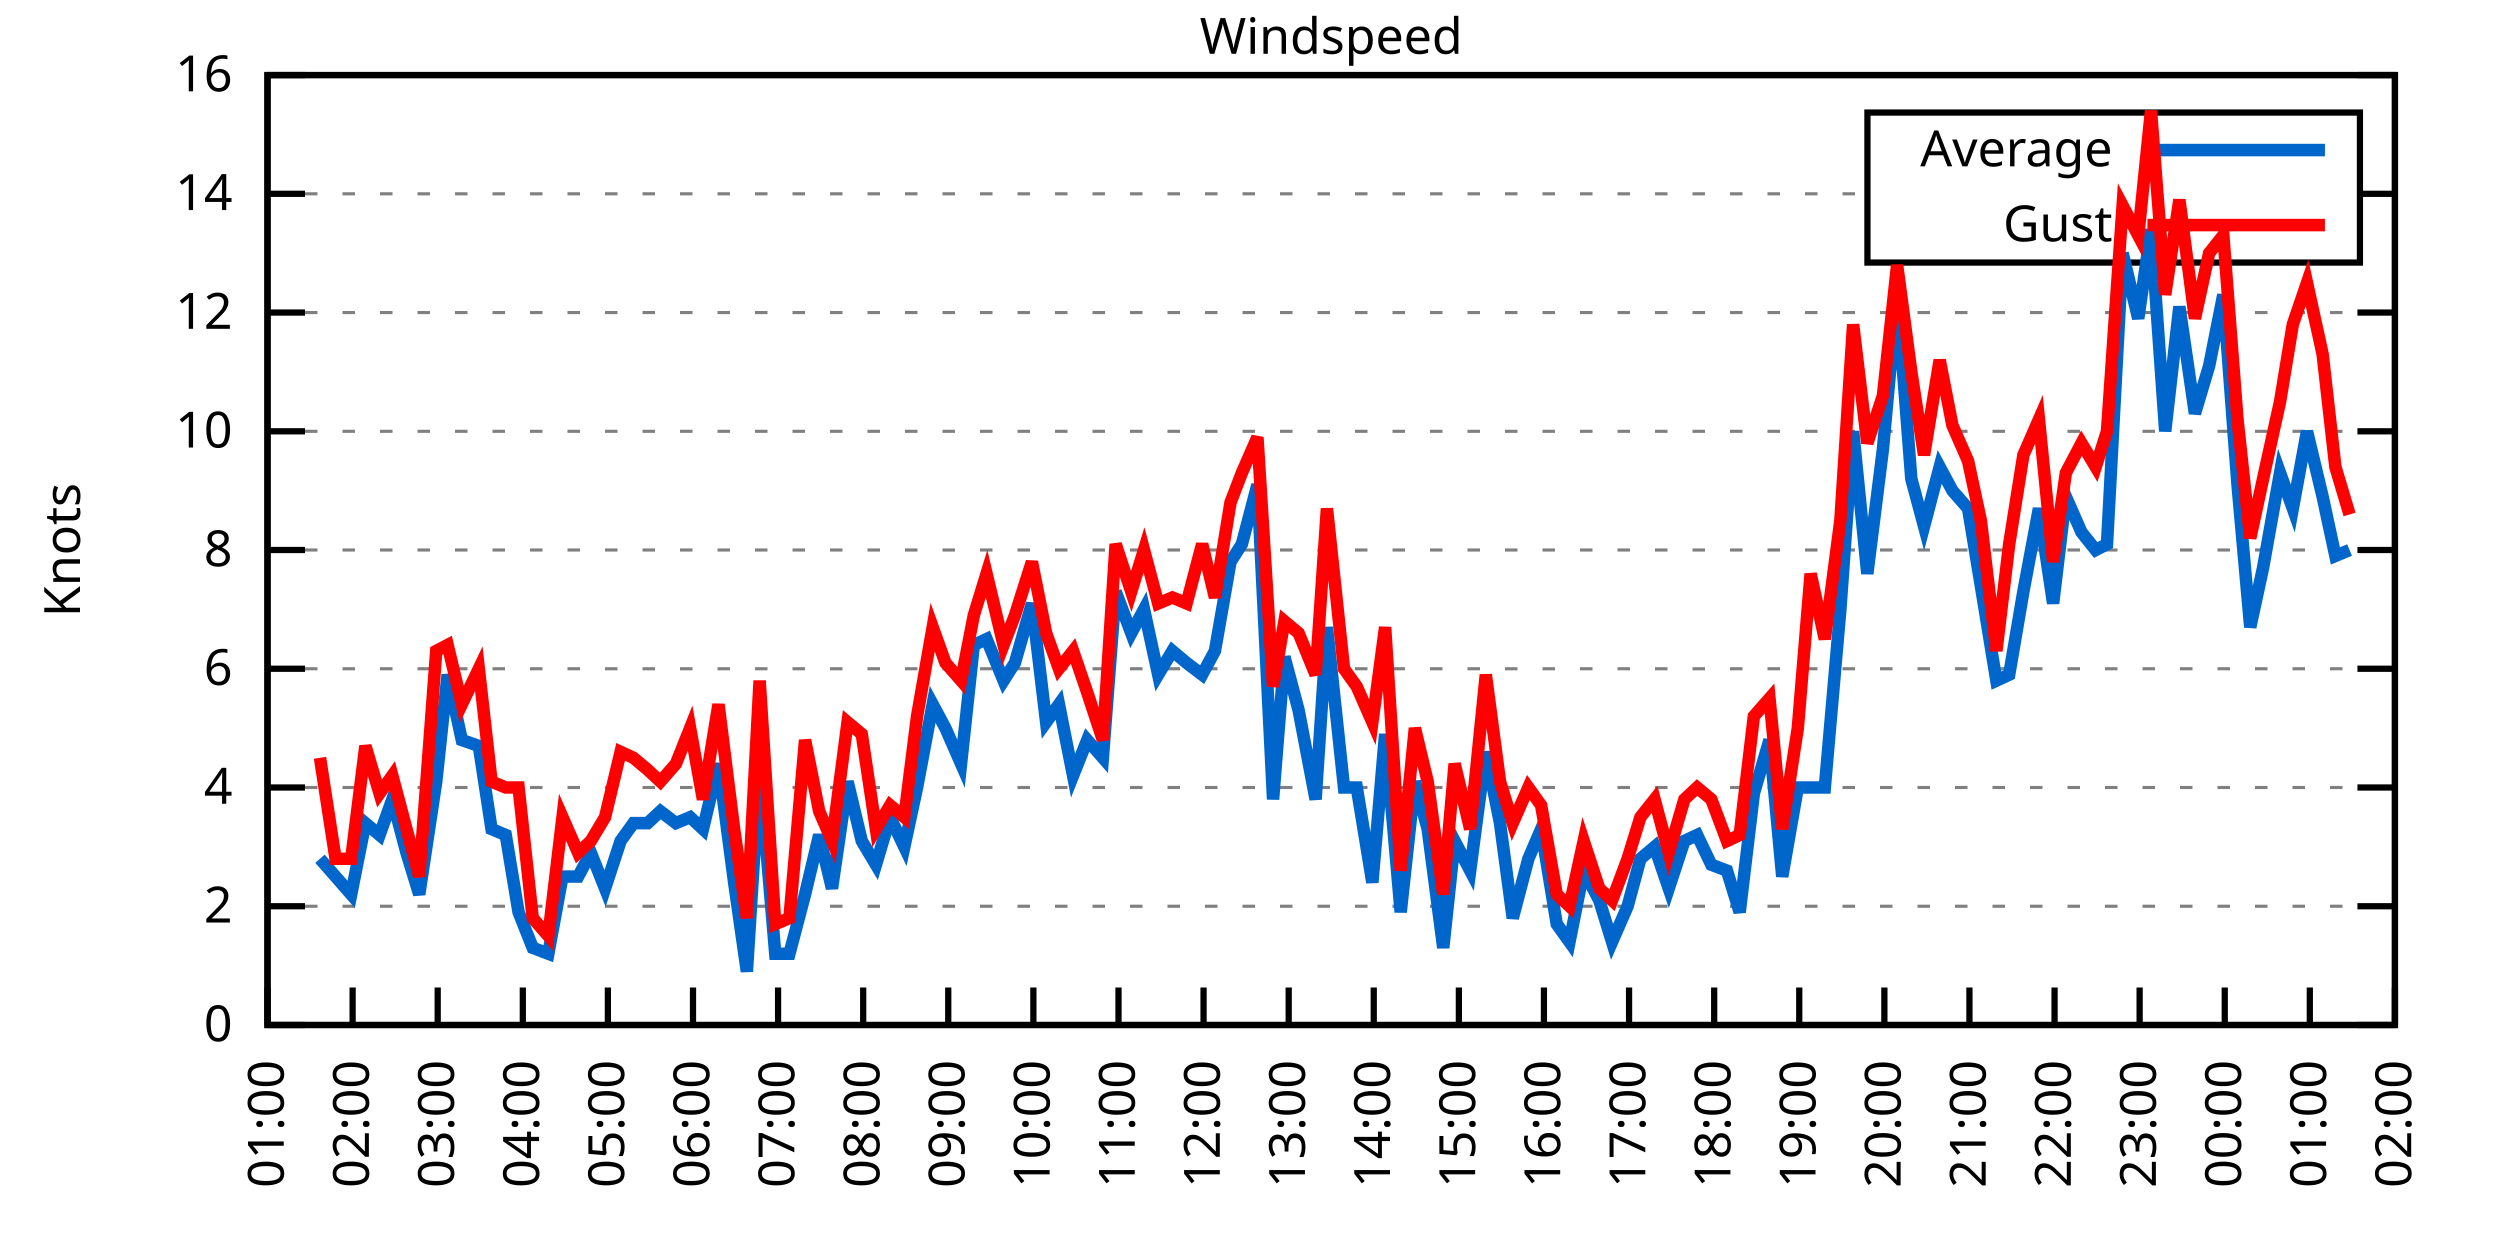
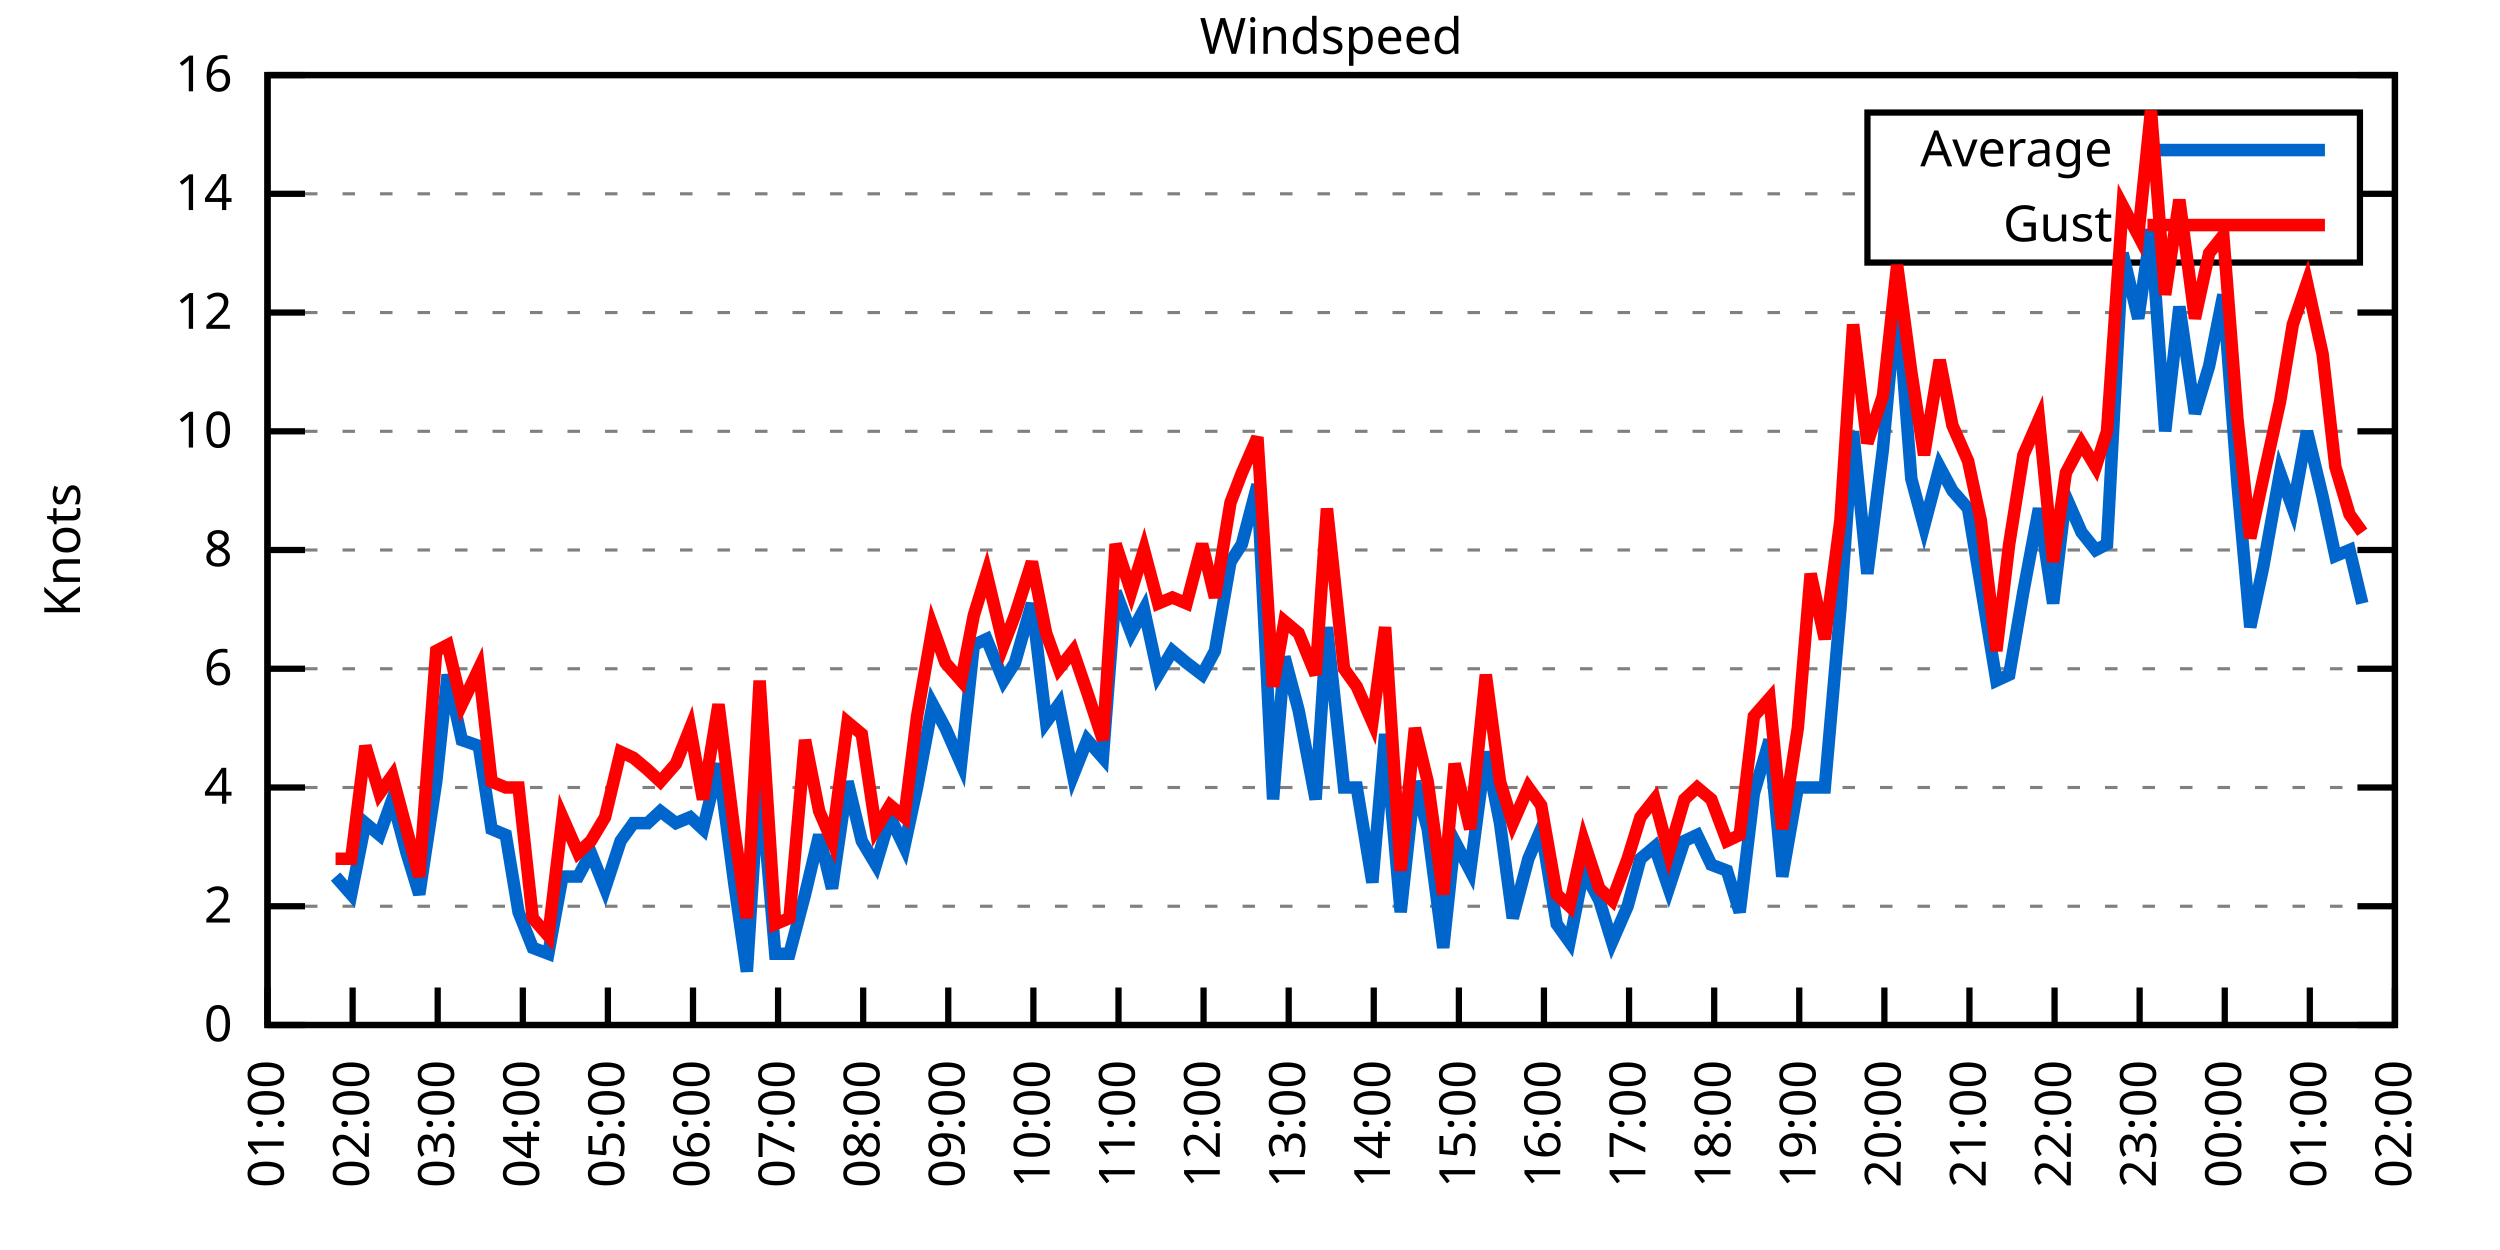
<svg xmlns="http://www.w3.org/2000/svg" xmlns:xlink="http://www.w3.org/1999/xlink" width="400" height="200" viewBox="0 0 400 200">
  <g id="gnuplot_canvas">
    <rect x="0" y="0" width="400" height="200" fill="none" />
    <defs>
      <circle id="gpDot" r="0.5" stroke-width="0.5" stroke="currentColor" />
      <path id="gpPt0" stroke-width="0.333" stroke="currentColor" d="M-1,0 h2 M0,-1 v2" />
      <path id="gpPt1" stroke-width="0.333" stroke="currentColor" d="M-1,-1 L1,1 M1,-1 L-1,1" />
      <path id="gpPt2" stroke-width="0.333" stroke="currentColor" d="M-1,0 L1,0 M0,-1 L0,1 M-1,-1 L1,1 M-1,1 L1,-1" />
      <rect id="gpPt3" stroke-width="0.333" stroke="currentColor" x="-1" y="-1" width="2" height="2" />
      <rect id="gpPt4" stroke-width="0.333" stroke="currentColor" fill="currentColor" x="-1" y="-1" width="2" height="2" />
      <circle id="gpPt5" stroke-width="0.333" stroke="currentColor" cx="0" cy="0" r="1" />
      <use xlink:href="#gpPt5" id="gpPt6" fill="currentColor" stroke="none" />
      <path id="gpPt7" stroke-width="0.333" stroke="currentColor" d="M0,-1.33 L-1.33,0.67 L1.33,0.67 z" />
      <use xlink:href="#gpPt7" id="gpPt8" fill="currentColor" stroke="none" />
      <use xlink:href="#gpPt7" id="gpPt9" stroke="currentColor" transform="rotate(180)" />
      <use xlink:href="#gpPt9" id="gpPt10" fill="currentColor" stroke="none" />
      <use xlink:href="#gpPt3" id="gpPt11" stroke="currentColor" transform="rotate(45)" />
      <use xlink:href="#gpPt11" id="gpPt12" fill="currentColor" stroke="none" />
      <path id="gpPt13" stroke-width="0.333" stroke="currentColor" d="M0,1.330 L1.265,0.411 L0.782,-1.067 L-0.782,-1.076 L-1.265,0.411 z" />
      <use xlink:href="#gpPt13" id="gpPt14" fill="currentColor" stroke="none" />
      <filter id="textbox" filterUnits="objectBoundingBox" x="0" y="0" height="1" width="1">
        <feFlood flood-color="white" flood-opacity="1" result="bgnd" />
        <feComposite in="SourceGraphic" in2="bgnd" operator="atop" />
      </filter>
      <filter id="greybox" filterUnits="objectBoundingBox" x="0" y="0" height="1" width="1">
        <feFlood flood-color="lightgrey" flood-opacity="1" result="grey" />
        <feComposite in="SourceGraphic" in2="grey" operator="atop" />
      </filter>
    </defs>
    <g fill="none" color="white" stroke="currentColor" stroke-width="1.00" stroke-linecap="butt" stroke-linejoin="miter">
</g>
    <g fill="none" color="black" stroke="currentColor" stroke-width="1.00" stroke-linecap="butt" stroke-linejoin="miter">
      <g stroke="none" shape-rendering="crispEdges">
        <polygon fill="rgb(255, 255, 255)" points="42.80,164.00 383.18,164.00 383.18,12.02 42.80,12.02 " />
      </g>
    </g>
    <g fill="none" color="black" stroke="currentColor" stroke-width="1.00" stroke-linecap="butt" stroke-linejoin="miter">
</g>
    <g fill="none" color="black" stroke="black" stroke-width="0.50" stroke-linecap="butt" stroke-linejoin="miter">
</g>
    <g fill="none" color="gray" stroke="currentColor" stroke-width="0.50" stroke-linecap="butt" stroke-linejoin="miter">
      <path stroke="gray" stroke-dasharray="2,4" class="gridline" d="M42.80,164.00 L383.19,164.00  " />
    </g>
    <g fill="none" color="gray" stroke="gray" stroke-width="1.00" stroke-linecap="butt" stroke-linejoin="miter">
</g>
    <g fill="none" color="black" stroke="currentColor" stroke-width="1.00" stroke-linecap="butt" stroke-linejoin="miter">
      <path stroke="black" d="M42.80,164.00 L48.80,164.00 M383.19,164.00 L377.19,164.00  " />
      <g transform="translate(37.20,166.60)" stroke="none" fill="black" font-family="Sans" font-size="8.00" text-anchor="end">
        <text>
          <tspan font-family="Sans"> 0</tspan>
        </text>
      </g>
    </g>
    <g fill="none" color="black" stroke="currentColor" stroke-width="1.00" stroke-linecap="butt" stroke-linejoin="miter">
</g>
    <g fill="none" color="black" stroke="black" stroke-width="0.50" stroke-linecap="butt" stroke-linejoin="miter">
</g>
    <g fill="none" color="gray" stroke="currentColor" stroke-width="0.50" stroke-linecap="butt" stroke-linejoin="miter">
      <path stroke="gray" stroke-dasharray="2,4" class="gridline" d="M42.80,145.00 L383.19,145.00  " />
    </g>
    <g fill="none" color="gray" stroke="gray" stroke-width="1.00" stroke-linecap="butt" stroke-linejoin="miter">
</g>
    <g fill="none" color="black" stroke="currentColor" stroke-width="1.00" stroke-linecap="butt" stroke-linejoin="miter">
      <path stroke="black" d="M42.80,145.00 L48.80,145.00 M383.19,145.00 L377.19,145.00  " />
      <g transform="translate(37.20,147.60)" stroke="none" fill="black" font-family="Sans" font-size="8.00" text-anchor="end">
        <text>
          <tspan font-family="Sans"> 2</tspan>
        </text>
      </g>
    </g>
    <g fill="none" color="black" stroke="currentColor" stroke-width="1.00" stroke-linecap="butt" stroke-linejoin="miter">
</g>
    <g fill="none" color="black" stroke="black" stroke-width="0.50" stroke-linecap="butt" stroke-linejoin="miter">
</g>
    <g fill="none" color="gray" stroke="currentColor" stroke-width="0.50" stroke-linecap="butt" stroke-linejoin="miter">
      <path stroke="gray" stroke-dasharray="2,4" class="gridline" d="M42.80,126.00 L383.19,126.00  " />
    </g>
    <g fill="none" color="gray" stroke="gray" stroke-width="1.00" stroke-linecap="butt" stroke-linejoin="miter">
</g>
    <g fill="none" color="black" stroke="currentColor" stroke-width="1.00" stroke-linecap="butt" stroke-linejoin="miter">
      <path stroke="black" d="M42.80,126.00 L48.80,126.00 M383.19,126.00 L377.19,126.00  " />
      <g transform="translate(37.20,128.60)" stroke="none" fill="black" font-family="Sans" font-size="8.00" text-anchor="end">
        <text>
          <tspan font-family="Sans"> 4</tspan>
        </text>
      </g>
    </g>
    <g fill="none" color="black" stroke="currentColor" stroke-width="1.00" stroke-linecap="butt" stroke-linejoin="miter">
</g>
    <g fill="none" color="black" stroke="black" stroke-width="0.50" stroke-linecap="butt" stroke-linejoin="miter">
</g>
    <g fill="none" color="gray" stroke="currentColor" stroke-width="0.50" stroke-linecap="butt" stroke-linejoin="miter">
      <path stroke="gray" stroke-dasharray="2,4" class="gridline" d="M42.80,107.00 L383.19,107.00  " />
    </g>
    <g fill="none" color="gray" stroke="gray" stroke-width="1.00" stroke-linecap="butt" stroke-linejoin="miter">
</g>
    <g fill="none" color="black" stroke="currentColor" stroke-width="1.00" stroke-linecap="butt" stroke-linejoin="miter">
      <path stroke="black" d="M42.80,107.00 L48.80,107.00 M383.19,107.00 L377.19,107.00  " />
      <g transform="translate(37.20,109.60)" stroke="none" fill="black" font-family="Sans" font-size="8.00" text-anchor="end">
        <text>
          <tspan font-family="Sans"> 6</tspan>
        </text>
      </g>
    </g>
    <g fill="none" color="black" stroke="currentColor" stroke-width="1.00" stroke-linecap="butt" stroke-linejoin="miter">
</g>
    <g fill="none" color="black" stroke="black" stroke-width="0.50" stroke-linecap="butt" stroke-linejoin="miter">
</g>
    <g fill="none" color="gray" stroke="currentColor" stroke-width="0.50" stroke-linecap="butt" stroke-linejoin="miter">
      <path stroke="gray" stroke-dasharray="2,4" class="gridline" d="M42.80,88.00 L383.19,88.00  " />
    </g>
    <g fill="none" color="gray" stroke="gray" stroke-width="1.00" stroke-linecap="butt" stroke-linejoin="miter">
</g>
    <g fill="none" color="black" stroke="currentColor" stroke-width="1.00" stroke-linecap="butt" stroke-linejoin="miter">
      <path stroke="black" d="M42.80,88.00 L48.80,88.00 M383.19,88.00 L377.19,88.00  " />
      <g transform="translate(37.20,90.60)" stroke="none" fill="black" font-family="Sans" font-size="8.00" text-anchor="end">
        <text>
          <tspan font-family="Sans"> 8</tspan>
        </text>
      </g>
    </g>
    <g fill="none" color="black" stroke="currentColor" stroke-width="1.00" stroke-linecap="butt" stroke-linejoin="miter">
</g>
    <g fill="none" color="black" stroke="black" stroke-width="0.50" stroke-linecap="butt" stroke-linejoin="miter">
</g>
    <g fill="none" color="gray" stroke="currentColor" stroke-width="0.50" stroke-linecap="butt" stroke-linejoin="miter">
      <path stroke="gray" stroke-dasharray="2,4" class="gridline" d="M42.80,69.01 L383.19,69.01  " />
    </g>
    <g fill="none" color="gray" stroke="gray" stroke-width="1.00" stroke-linecap="butt" stroke-linejoin="miter">
</g>
    <g fill="none" color="black" stroke="currentColor" stroke-width="1.00" stroke-linecap="butt" stroke-linejoin="miter">
      <path stroke="black" d="M42.80,69.01 L48.80,69.01 M383.19,69.01 L377.19,69.01  " />
      <g transform="translate(37.20,71.61)" stroke="none" fill="black" font-family="Sans" font-size="8.00" text-anchor="end">
        <text>
          <tspan font-family="Sans"> 10</tspan>
        </text>
      </g>
    </g>
    <g fill="none" color="black" stroke="currentColor" stroke-width="1.00" stroke-linecap="butt" stroke-linejoin="miter">
</g>
    <g fill="none" color="black" stroke="black" stroke-width="0.50" stroke-linecap="butt" stroke-linejoin="miter">
</g>
    <g fill="none" color="gray" stroke="currentColor" stroke-width="0.50" stroke-linecap="butt" stroke-linejoin="miter">
      <path stroke="gray" stroke-dasharray="2,4" class="gridline" d="M42.80,50.01 L383.19,50.01  " />
    </g>
    <g fill="none" color="gray" stroke="gray" stroke-width="1.00" stroke-linecap="butt" stroke-linejoin="miter">
</g>
    <g fill="none" color="black" stroke="currentColor" stroke-width="1.00" stroke-linecap="butt" stroke-linejoin="miter">
      <path stroke="black" d="M42.80,50.01 L48.80,50.01 M383.19,50.01 L377.19,50.01  " />
      <g transform="translate(37.20,52.61)" stroke="none" fill="black" font-family="Sans" font-size="8.00" text-anchor="end">
        <text>
          <tspan font-family="Sans"> 12</tspan>
        </text>
      </g>
    </g>
    <g fill="none" color="black" stroke="currentColor" stroke-width="1.00" stroke-linecap="butt" stroke-linejoin="miter">
</g>
    <g fill="none" color="black" stroke="black" stroke-width="0.50" stroke-linecap="butt" stroke-linejoin="miter">
</g>
    <g fill="none" color="gray" stroke="currentColor" stroke-width="0.50" stroke-linecap="butt" stroke-linejoin="miter">
      <path stroke="gray" stroke-dasharray="2,4" class="gridline" d="M42.80,31.01 L298.79,31.01 M377.59,31.01 L383.19,31.01  " />
    </g>
    <g fill="none" color="gray" stroke="gray" stroke-width="1.00" stroke-linecap="butt" stroke-linejoin="miter">
</g>
    <g fill="none" color="black" stroke="currentColor" stroke-width="1.00" stroke-linecap="butt" stroke-linejoin="miter">
      <path stroke="black" d="M42.80,31.01 L48.80,31.01 M383.19,31.01 L377.19,31.01  " />
      <g transform="translate(37.20,33.61)" stroke="none" fill="black" font-family="Sans" font-size="8.00" text-anchor="end">
        <text>
          <tspan font-family="Sans"> 14</tspan>
        </text>
      </g>
    </g>
    <g fill="none" color="black" stroke="currentColor" stroke-width="1.00" stroke-linecap="butt" stroke-linejoin="miter">
</g>
    <g fill="none" color="black" stroke="black" stroke-width="0.50" stroke-linecap="butt" stroke-linejoin="miter">
</g>
    <g fill="none" color="gray" stroke="currentColor" stroke-width="0.50" stroke-linecap="butt" stroke-linejoin="miter">
      <path stroke="gray" stroke-dasharray="2,4" class="gridline" d="M42.80,12.01 L383.19,12.01  " />
    </g>
    <g fill="none" color="gray" stroke="gray" stroke-width="1.00" stroke-linecap="butt" stroke-linejoin="miter">
</g>
    <g fill="none" color="black" stroke="currentColor" stroke-width="1.00" stroke-linecap="butt" stroke-linejoin="miter">
      <path stroke="black" d="M42.80,12.01 L48.80,12.01 M383.19,12.01 L377.19,12.01  " />
      <g transform="translate(37.20,14.61)" stroke="none" fill="black" font-family="Sans" font-size="8.00" text-anchor="end">
        <text>
          <tspan font-family="Sans"> 16</tspan>
        </text>
      </g>
    </g>
    <g fill="none" color="black" stroke="currentColor" stroke-width="1.00" stroke-linecap="butt" stroke-linejoin="miter">
      <path stroke="black" d="M42.80,164.00 L42.80,158.00  " />
      <g transform="translate(45.40,169.60) rotate(270.00)" stroke="none" fill="black" font-family="Sans" font-size="8.00" text-anchor="end">
        <text>
          <tspan font-family="Sans">01:00</tspan>
        </text>
      </g>
    </g>
    <g fill="none" color="black" stroke="currentColor" stroke-width="1.00" stroke-linecap="butt" stroke-linejoin="miter">
      <path stroke="black" d="M56.42,164.00 L56.42,158.00  " />
      <g transform="translate(59.02,169.60) rotate(270.00)" stroke="none" fill="black" font-family="Sans" font-size="8.00" text-anchor="end">
        <text>
          <tspan font-family="Sans">02:00</tspan>
        </text>
      </g>
    </g>
    <g fill="none" color="black" stroke="currentColor" stroke-width="1.00" stroke-linecap="butt" stroke-linejoin="miter">
      <path stroke="black" d="M70.03,164.00 L70.03,158.00  " />
      <g transform="translate(72.63,169.60) rotate(270.00)" stroke="none" fill="black" font-family="Sans" font-size="8.00" text-anchor="end">
        <text>
          <tspan font-family="Sans">03:00</tspan>
        </text>
      </g>
    </g>
    <g fill="none" color="black" stroke="currentColor" stroke-width="1.00" stroke-linecap="butt" stroke-linejoin="miter">
      <path stroke="black" d="M83.65,164.00 L83.65,158.00  " />
      <g transform="translate(86.25,169.60) rotate(270.00)" stroke="none" fill="black" font-family="Sans" font-size="8.00" text-anchor="end">
        <text>
          <tspan font-family="Sans">04:00</tspan>
        </text>
      </g>
    </g>
    <g fill="none" color="black" stroke="currentColor" stroke-width="1.00" stroke-linecap="butt" stroke-linejoin="miter">
      <path stroke="black" d="M97.26,164.00 L97.26,158.00  " />
      <g transform="translate(99.86,169.60) rotate(270.00)" stroke="none" fill="black" font-family="Sans" font-size="8.00" text-anchor="end">
        <text>
          <tspan font-family="Sans">05:00</tspan>
        </text>
      </g>
    </g>
    <g fill="none" color="black" stroke="currentColor" stroke-width="1.00" stroke-linecap="butt" stroke-linejoin="miter">
      <path stroke="black" d="M110.88,164.00 L110.88,158.00  " />
      <g transform="translate(113.48,169.60) rotate(270.00)" stroke="none" fill="black" font-family="Sans" font-size="8.00" text-anchor="end">
        <text>
          <tspan font-family="Sans">06:00</tspan>
        </text>
      </g>
    </g>
    <g fill="none" color="black" stroke="currentColor" stroke-width="1.00" stroke-linecap="butt" stroke-linejoin="miter">
      <path stroke="black" d="M124.49,164.00 L124.49,158.00  " />
      <g transform="translate(127.09,169.60) rotate(270.00)" stroke="none" fill="black" font-family="Sans" font-size="8.00" text-anchor="end">
        <text>
          <tspan font-family="Sans">07:00</tspan>
        </text>
      </g>
    </g>
    <g fill="none" color="black" stroke="currentColor" stroke-width="1.00" stroke-linecap="butt" stroke-linejoin="miter">
      <path stroke="black" d="M138.11,164.00 L138.11,158.00  " />
      <g transform="translate(140.71,169.60) rotate(270.00)" stroke="none" fill="black" font-family="Sans" font-size="8.00" text-anchor="end">
        <text>
          <tspan font-family="Sans">08:00</tspan>
        </text>
      </g>
    </g>
    <g fill="none" color="black" stroke="currentColor" stroke-width="1.00" stroke-linecap="butt" stroke-linejoin="miter">
      <path stroke="black" d="M151.72,164.00 L151.72,158.00  " />
      <g transform="translate(154.32,169.60) rotate(270.00)" stroke="none" fill="black" font-family="Sans" font-size="8.00" text-anchor="end">
        <text>
          <tspan font-family="Sans">09:00</tspan>
        </text>
      </g>
    </g>
    <g fill="none" color="black" stroke="currentColor" stroke-width="1.00" stroke-linecap="butt" stroke-linejoin="miter">
      <path stroke="black" d="M165.34,164.00 L165.34,158.00  " />
      <g transform="translate(167.94,169.60) rotate(270.00)" stroke="none" fill="black" font-family="Sans" font-size="8.00" text-anchor="end">
        <text>
          <tspan font-family="Sans">10:00</tspan>
        </text>
      </g>
    </g>
    <g fill="none" color="black" stroke="currentColor" stroke-width="1.00" stroke-linecap="butt" stroke-linejoin="miter">
      <path stroke="black" d="M178.96,164.00 L178.96,158.00  " />
      <g transform="translate(181.56,169.60) rotate(270.00)" stroke="none" fill="black" font-family="Sans" font-size="8.00" text-anchor="end">
        <text>
          <tspan font-family="Sans">11:00</tspan>
        </text>
      </g>
    </g>
    <g fill="none" color="black" stroke="currentColor" stroke-width="1.00" stroke-linecap="butt" stroke-linejoin="miter">
      <path stroke="black" d="M192.57,164.00 L192.57,158.00  " />
      <g transform="translate(195.17,169.60) rotate(270.00)" stroke="none" fill="black" font-family="Sans" font-size="8.00" text-anchor="end">
        <text>
          <tspan font-family="Sans">12:00</tspan>
        </text>
      </g>
    </g>
    <g fill="none" color="black" stroke="currentColor" stroke-width="1.00" stroke-linecap="butt" stroke-linejoin="miter">
      <path stroke="black" d="M206.19,164.00 L206.19,158.00  " />
      <g transform="translate(208.79,169.60) rotate(270.00)" stroke="none" fill="black" font-family="Sans" font-size="8.00" text-anchor="end">
        <text>
          <tspan font-family="Sans">13:00</tspan>
        </text>
      </g>
    </g>
    <g fill="none" color="black" stroke="currentColor" stroke-width="1.00" stroke-linecap="butt" stroke-linejoin="miter">
      <path stroke="black" d="M219.80,164.00 L219.80,158.00  " />
      <g transform="translate(222.40,169.60) rotate(270.00)" stroke="none" fill="black" font-family="Sans" font-size="8.00" text-anchor="end">
        <text>
          <tspan font-family="Sans">14:00</tspan>
        </text>
      </g>
    </g>
    <g fill="none" color="black" stroke="currentColor" stroke-width="1.00" stroke-linecap="butt" stroke-linejoin="miter">
      <path stroke="black" d="M233.42,164.00 L233.42,158.00  " />
      <g transform="translate(236.02,169.60) rotate(270.00)" stroke="none" fill="black" font-family="Sans" font-size="8.00" text-anchor="end">
        <text>
          <tspan font-family="Sans">15:00</tspan>
        </text>
      </g>
    </g>
    <g fill="none" color="black" stroke="currentColor" stroke-width="1.00" stroke-linecap="butt" stroke-linejoin="miter">
      <path stroke="black" d="M247.03,164.00 L247.03,158.00  " />
      <g transform="translate(249.63,169.60) rotate(270.00)" stroke="none" fill="black" font-family="Sans" font-size="8.00" text-anchor="end">
        <text>
          <tspan font-family="Sans">16:00</tspan>
        </text>
      </g>
    </g>
    <g fill="none" color="black" stroke="currentColor" stroke-width="1.00" stroke-linecap="butt" stroke-linejoin="miter">
      <path stroke="black" d="M260.65,164.00 L260.65,158.00  " />
      <g transform="translate(263.25,169.60) rotate(270.00)" stroke="none" fill="black" font-family="Sans" font-size="8.00" text-anchor="end">
        <text>
          <tspan font-family="Sans">17:00</tspan>
        </text>
      </g>
    </g>
    <g fill="none" color="black" stroke="currentColor" stroke-width="1.00" stroke-linecap="butt" stroke-linejoin="miter">
      <path stroke="black" d="M274.27,164.00 L274.27,158.00  " />
      <g transform="translate(276.87,169.60) rotate(270.00)" stroke="none" fill="black" font-family="Sans" font-size="8.00" text-anchor="end">
        <text>
          <tspan font-family="Sans">18:00</tspan>
        </text>
      </g>
    </g>
    <g fill="none" color="black" stroke="currentColor" stroke-width="1.00" stroke-linecap="butt" stroke-linejoin="miter">
      <path stroke="black" d="M287.88,164.00 L287.88,158.00  " />
      <g transform="translate(290.48,169.60) rotate(270.00)" stroke="none" fill="black" font-family="Sans" font-size="8.00" text-anchor="end">
        <text>
          <tspan font-family="Sans">19:00</tspan>
        </text>
      </g>
    </g>
    <g fill="none" color="black" stroke="currentColor" stroke-width="1.00" stroke-linecap="butt" stroke-linejoin="miter">
      <path stroke="black" d="M301.50,164.00 L301.50,158.00  " />
      <g transform="translate(304.10,169.60) rotate(270.00)" stroke="none" fill="black" font-family="Sans" font-size="8.00" text-anchor="end">
        <text>
          <tspan font-family="Sans">20:00</tspan>
        </text>
      </g>
    </g>
    <g fill="none" color="black" stroke="currentColor" stroke-width="1.00" stroke-linecap="butt" stroke-linejoin="miter">
      <path stroke="black" d="M315.11,164.00 L315.11,158.00  " />
      <g transform="translate(317.71,169.60) rotate(270.00)" stroke="none" fill="black" font-family="Sans" font-size="8.00" text-anchor="end">
        <text>
          <tspan font-family="Sans">21:00</tspan>
        </text>
      </g>
    </g>
    <g fill="none" color="black" stroke="currentColor" stroke-width="1.00" stroke-linecap="butt" stroke-linejoin="miter">
      <path stroke="black" d="M328.73,164.00 L328.73,158.00  " />
      <g transform="translate(331.33,169.60) rotate(270.00)" stroke="none" fill="black" font-family="Sans" font-size="8.00" text-anchor="end">
        <text>
          <tspan font-family="Sans">22:00</tspan>
        </text>
      </g>
    </g>
    <g fill="none" color="black" stroke="currentColor" stroke-width="1.00" stroke-linecap="butt" stroke-linejoin="miter">
      <path stroke="black" d="M342.34,164.00 L342.34,158.00  " />
      <g transform="translate(344.94,169.60) rotate(270.00)" stroke="none" fill="black" font-family="Sans" font-size="8.00" text-anchor="end">
        <text>
          <tspan font-family="Sans">23:00</tspan>
        </text>
      </g>
    </g>
    <g fill="none" color="black" stroke="currentColor" stroke-width="1.00" stroke-linecap="butt" stroke-linejoin="miter">
      <path stroke="black" d="M355.96,164.00 L355.96,158.00  " />
      <g transform="translate(358.56,169.60) rotate(270.00)" stroke="none" fill="black" font-family="Sans" font-size="8.00" text-anchor="end">
        <text>
          <tspan font-family="Sans">00:00</tspan>
        </text>
      </g>
    </g>
    <g fill="none" color="black" stroke="currentColor" stroke-width="1.00" stroke-linecap="butt" stroke-linejoin="miter">
      <path stroke="black" d="M369.57,164.00 L369.57,158.00  " />
      <g transform="translate(372.17,169.60) rotate(270.00)" stroke="none" fill="black" font-family="Sans" font-size="8.00" text-anchor="end">
        <text>
          <tspan font-family="Sans">01:00</tspan>
        </text>
      </g>
    </g>
    <g fill="none" color="black" stroke="currentColor" stroke-width="1.00" stroke-linecap="butt" stroke-linejoin="miter">
      <path stroke="black" d="M383.19,164.00 L383.19,158.00  " />
      <g transform="translate(385.79,169.60) rotate(270.00)" stroke="none" fill="black" font-family="Sans" font-size="8.00" text-anchor="end">
        <text>
          <tspan font-family="Sans">02:00</tspan>
        </text>
      </g>
    </g>
    <g fill="none" color="black" stroke="currentColor" stroke-width="1.00" stroke-linecap="butt" stroke-linejoin="miter">
</g>
    <g fill="none" color="black" stroke="currentColor" stroke-width="1.00" stroke-linecap="butt" stroke-linejoin="miter">
      <path stroke="black" d="M42.80,12.01 L42.80,164.00 L383.19,164.00 L383.19,12.01 L42.80,12.01 Z  " />
    </g>
    <g fill="none" color="black" stroke="currentColor" stroke-width="1.00" stroke-linecap="butt" stroke-linejoin="miter">
</g>
    <g fill="none" color="black" stroke="currentColor" stroke-width="1.00" stroke-linecap="butt" stroke-linejoin="miter">
      <path stroke="black" d="M298.79,42.01 L298.79,18.01 L377.59,18.01 L377.59,42.01 L298.79,42.01 Z  " />
    </g>
    <g id="Windspeed_plot_1">
      <g fill="none" color="white" stroke="black" stroke-width="2.00" stroke-linecap="butt" stroke-linejoin="miter">
</g>
      <g fill="none" color="black" stroke="currentColor" stroke-width="2.00" stroke-linecap="butt" stroke-linejoin="miter">
        <g transform="translate(337.99,26.61)" stroke="none" fill="black" font-family="Sans" font-size="8.00" text-anchor="end">
          <text>
            <tspan font-family="Sans">Average</tspan>
          </text>
        </g>
      </g>
      <g fill="none" color="black" stroke="currentColor" stroke-width="2.00" stroke-linecap="butt" stroke-linejoin="miter">
-         <path stroke="rgb(  0, 102, 204)" d="M343.59,24.01 L371.99,24.01 M51.20,137.40 L53.69,140.25 L56.19,143.10 L58.46,131.70 L60.73,133.60 L62.77,127.90   L65.04,136.45 L67.08,143.10 L69.80,125.05 L71.62,107.95 L73.89,118.40 L76.61,119.35 L78.65,132.65 L80.92,133.60   L82.97,145.95 L85.24,151.65 L87.73,152.60 L90.00,140.25 L92.50,140.25 L94.54,136.45 L96.81,142.15 L99.30,134.55   L101.35,131.70 L103.62,131.70 L105.66,129.80 L108.15,131.70 L110.42,130.75 L112.47,132.65 L114.96,122.20 L117.46,141.20   L119.50,155.45 L121.54,123.15 L124.04,152.60 L126.31,152.60 L128.81,143.10 L131.07,133.60 L133.12,142.15 L135.61,125.05   L137.88,134.55 L140.15,138.35 L142.42,130.75 L144.69,135.50 L146.73,126.00 L149.23,112.70 L151.27,116.50 L153.77,122.20   L155.81,103.20 L157.85,102.25 L160.57,108.90 L162.39,106.05 L165.11,96.55 L167.38,115.55 L169.43,112.70 L171.69,124.10   L173.96,118.40 L176.46,121.25 L178.50,94.65 L181.00,101.30 L183.04,97.50 L185.31,107.95 L187.58,104.15 L189.85,106.05   L192.34,107.95 L194.39,104.15 L196.88,89.90 L198.70,87.06 L201.19,77.56 L203.69,127.90 L205.51,105.10 L207.78,113.65   L210.50,127.90 L212.31,100.35 L215.04,126.00 L217.08,126.00 L219.58,141.20 L221.62,117.45 L224.11,145.95 L226.38,125.05   L228.43,132.65 L230.92,151.65 L232.74,134.55 L235.23,139.30 L237.73,120.30 L240.00,131.70 L242.04,146.90 L244.54,137.40   L246.58,132.65 L249.08,147.85 L251.12,150.70 L253.39,139.30 L255.88,144.05 L257.93,150.70 L260.42,145.00 L262.47,137.40   L264.73,135.50 L267.00,142.15 L269.50,134.55 L271.54,133.60 L273.81,138.35 L276.31,139.30 L278.35,145.95 L280.62,126.95   L283.12,118.40 L285.16,140.25 L287.65,126.00 L289.70,126.00 L291.97,126.00 L294.46,97.50 L296.50,69.01 L298.77,91.80   L301.27,71.86 L303.54,47.16 L305.81,76.61 L307.85,84.21 L310.35,74.71 L312.39,78.51 L314.89,81.36 L316.93,93.70   L319.42,108.90 L321.47,107.95 L323.74,94.65 L326.23,81.36 L328.50,96.55 L330.54,79.46 L333.04,85.16 L335.31,88.00   L337.12,87.06 L339.62,40.51 L342.12,50.96 L344.16,36.71 L346.43,69.01 L348.70,49.06 L351.19,66.16 L353.46,58.56   L355.73,47.16 L358.00,77.56 L360.04,100.35 L362.09,90.85 L364.81,75.66 L366.85,81.36 L369.12,69.01 L371.62,79.46   L373.66,88.95 L375.93,88.00  " />
+         <path stroke="rgb(  0, 102, 204)" d="M343.59,24.01 L371.99,24.01 M53.69,140.25 L56.19,143.10 L58.46,131.70 L60.73,133.60 L62.77,127.90 L65.04,136.45   L67.08,143.10 L69.80,125.05 L71.62,107.95 L73.89,118.40 L76.61,119.35 L78.65,132.65 L80.92,133.60 L82.97,145.95   L85.24,151.65 L87.73,152.60 L90.00,140.25 L92.50,140.25 L94.54,136.45 L96.81,142.15 L99.30,134.55 L101.35,131.70   L103.62,131.70 L105.66,129.80 L108.15,131.70 L110.42,130.75 L112.47,132.65 L114.96,122.20 L117.46,141.20 L119.50,155.45   L121.54,123.15 L124.04,152.60 L126.31,152.60 L128.81,143.10 L131.07,133.60 L133.12,142.15 L135.61,125.05 L137.88,134.55   L140.15,138.35 L142.42,130.75 L144.69,135.50 L146.73,126.00 L149.23,112.70 L151.27,116.50 L153.77,122.20 L155.81,103.20   L157.85,102.25 L160.57,108.90 L162.39,106.05 L165.11,96.55 L167.38,115.55 L169.43,112.70 L171.69,124.10 L173.96,118.40   L176.46,121.25 L178.50,94.65 L181.00,101.30 L183.04,97.50 L185.31,107.95 L187.58,104.15 L189.85,106.05 L192.34,107.95   L194.39,104.15 L196.88,89.90 L198.70,87.06 L201.19,77.56 L203.69,127.90 L205.51,105.10 L207.78,113.65 L210.50,127.90   L212.31,100.35 L215.04,126.00 L217.08,126.00 L219.58,141.20 L221.62,117.45 L224.11,145.95 L226.38,125.05 L228.43,132.65   L230.92,151.65 L232.74,134.55 L235.23,139.30 L237.73,120.30 L240.00,131.70 L242.04,146.90 L244.54,137.40 L246.58,132.65   L249.08,147.85 L251.12,150.70 L253.39,139.30 L255.88,144.05 L257.93,150.70 L260.42,145.00 L262.47,137.40 L264.73,135.50   L267.00,142.15 L269.50,134.55 L271.54,133.60 L273.81,138.35 L276.31,139.30 L278.35,145.95 L280.62,126.95 L283.12,118.40   L285.16,140.25 L287.65,126.00 L289.70,126.00 L291.97,126.00 L294.46,97.50 L296.50,69.01 L298.77,91.80 L301.27,71.86   L303.54,47.16 L305.81,76.61 L307.85,84.21 L310.35,74.71 L312.39,78.51 L314.89,81.36 L316.93,93.70 L319.42,108.90   L321.47,107.95 L323.74,94.65 L326.23,81.36 L328.50,96.55 L330.54,79.46 L333.04,85.16 L335.31,88.00 L337.12,87.06   L339.62,40.51 L342.12,50.96 L344.16,36.71 L346.43,69.01 L348.70,49.06 L351.19,66.16 L353.46,58.56 L355.73,47.16   L358.00,77.56 L360.04,100.35 L362.09,90.85 L364.81,75.66 L366.85,81.36 L369.12,69.01 L371.62,79.46 L373.66,88.95   L375.93,88.00 L377.97,96.55  " />
      </g>
    </g>
    <g id="Windspeed_plot_2">
      <g fill="none" color="black" stroke="currentColor" stroke-width="2.00" stroke-linecap="butt" stroke-linejoin="miter">
        <g transform="translate(337.99,38.61)" stroke="none" fill="black" font-family="Sans" font-size="8.00" text-anchor="end">
          <text>
            <tspan font-family="Sans">Gust</tspan>
          </text>
        </g>
      </g>
      <g fill="none" color="black" stroke="currentColor" stroke-width="2.00" stroke-linecap="butt" stroke-linejoin="miter">
-         <path stroke="rgb(255,   0,   0)" d="M343.59,36.01 L371.99,36.01 M51.20,121.25 L53.69,137.40 L56.19,137.40 L58.46,119.35 L60.73,126.95 L62.77,124.10   L65.04,132.65 L67.08,140.25 L69.80,104.15 L71.62,103.20 L73.89,112.70 L76.61,107.00 L78.65,125.05 L80.92,126.00   L82.97,126.00 L85.24,146.90 L87.73,149.75 L90.00,130.75 L92.50,136.45 L94.54,134.55 L96.81,130.75 L99.30,120.30   L101.35,121.25 L103.62,123.15 L105.66,125.05 L108.15,122.20 L110.42,116.50 L112.47,127.90 L114.96,112.70 L117.46,132.65   L119.50,146.90 L121.54,108.90 L124.04,147.85 L126.31,146.90 L128.81,118.40 L131.07,129.80 L133.12,134.55 L135.61,115.55   L137.88,117.45 L140.15,132.65 L142.42,128.85 L144.69,130.75 L146.73,114.60 L149.23,100.35 L151.27,106.05 L153.77,108.90   L155.81,98.45 L157.85,91.80 L160.57,103.20 L162.39,98.45 L165.11,89.90 L167.38,101.30 L169.43,107.00 L171.69,104.15   L173.96,110.80 L176.46,118.40 L178.50,87.06 L181.00,94.65 L183.04,88.00 L185.31,96.55 L187.58,95.60 L189.85,96.55   L192.34,87.06 L194.39,95.60 L196.88,80.41 L198.70,75.66 L201.19,69.96 L203.69,109.85 L205.51,99.40 L207.78,101.30   L210.50,107.95 L212.31,81.36 L215.04,107.00 L217.08,109.85 L219.58,115.55 L221.62,100.35 L224.11,139.30 L226.38,116.50   L228.43,125.05 L230.92,143.10 L232.74,122.20 L235.23,132.65 L237.73,107.95 L240.00,125.05 L242.04,131.70 L244.54,126.00   L246.58,128.85 L249.08,143.10 L251.12,145.00 L253.39,134.55 L255.88,142.15 L257.93,144.05 L260.42,137.40 L262.47,130.75   L264.73,127.90 L267.00,136.45 L269.50,127.90 L271.54,126.00 L273.81,127.90 L276.31,134.55 L278.35,133.60 L280.62,114.60   L283.12,111.75 L285.16,132.65 L287.65,116.50 L289.70,91.80 L291.97,102.25 L294.46,83.26 L296.50,51.91 L298.77,70.91   L301.27,63.31 L303.54,42.41 L305.81,59.51 L307.85,72.81 L310.35,57.61 L312.39,68.06 L314.89,73.76 L316.93,83.26   L319.42,104.15 L321.47,87.06 L323.74,72.81 L326.23,67.11 L328.50,89.90 L330.54,75.66 L333.04,70.91 L335.31,74.71   L337.12,69.01 L339.62,32.91 L342.12,37.66 L344.16,17.71 L346.43,47.16 L348.70,31.96 L351.19,50.96 L353.46,40.51   L355.73,37.66 L358.00,67.11 L360.04,86.11 L362.09,76.61 L364.81,64.26 L366.85,51.91 L369.12,45.26 L371.62,56.66   L373.66,74.71 L375.93,82.31  " />
+         <path stroke="rgb(255,   0,   0)" d="M343.59,36.01 L371.99,36.01 M53.69,137.40 L56.19,137.40 L58.46,119.35 L60.73,126.95 L62.77,124.10 L65.04,132.65   L67.08,140.25 L69.80,104.15 L71.62,103.20 L73.89,112.70 L76.61,107.00 L78.65,125.05 L80.92,126.00 L82.97,126.00   L85.24,146.90 L87.73,149.75 L90.00,130.75 L92.50,136.45 L94.54,134.55 L96.81,130.75 L99.30,120.30 L101.35,121.25   L103.62,123.15 L105.66,125.05 L108.15,122.20 L110.42,116.50 L112.47,127.90 L114.96,112.70 L117.46,132.65 L119.50,146.90   L121.54,108.90 L124.04,147.85 L126.31,146.90 L128.81,118.40 L131.07,129.80 L133.12,134.55 L135.61,115.55 L137.88,117.45   L140.15,132.65 L142.42,128.85 L144.69,130.75 L146.73,114.60 L149.23,100.35 L151.27,106.05 L153.77,108.90 L155.81,98.45   L157.85,91.80 L160.57,103.20 L162.39,98.45 L165.11,89.90 L167.38,101.30 L169.43,107.00 L171.69,104.15 L173.96,110.80   L176.46,118.40 L178.50,87.06 L181.00,94.65 L183.04,88.00 L185.31,96.55 L187.58,95.60 L189.85,96.55 L192.34,87.06   L194.39,95.60 L196.88,80.41 L198.70,75.66 L201.19,69.96 L203.69,109.85 L205.51,99.40 L207.78,101.30 L210.50,107.95   L212.31,81.36 L215.04,107.00 L217.08,109.85 L219.58,115.55 L221.62,100.35 L224.11,139.30 L226.38,116.50 L228.43,125.05   L230.92,143.10 L232.74,122.20 L235.23,132.65 L237.73,107.95 L240.00,125.05 L242.04,131.70 L244.54,126.00 L246.58,128.85   L249.08,143.10 L251.12,145.00 L253.39,134.55 L255.88,142.15 L257.93,144.05 L260.42,137.40 L262.47,130.75 L264.73,127.90   L267.00,136.45 L269.50,127.90 L271.54,126.00 L273.81,127.90 L276.31,134.55 L278.35,133.60 L280.62,114.60 L283.12,111.75   L285.16,132.65 L287.65,116.50 L289.70,91.80 L291.97,102.25 L294.46,83.26 L296.50,51.91 L298.77,70.91 L301.27,63.31   L303.54,42.41 L305.81,59.51 L307.85,72.81 L310.35,57.61 L312.39,68.06 L314.89,73.76 L316.93,83.26 L319.42,104.15   L321.47,87.06 L323.74,72.81 L326.23,67.11 L328.50,89.90 L330.54,75.66 L333.04,70.91 L335.31,74.71 L337.12,69.01   L339.62,32.91 L342.12,37.66 L344.16,17.71 L346.43,47.16 L348.70,31.96 L351.19,50.96 L353.46,40.51 L355.73,37.66   L358.00,67.11 L360.04,86.11 L362.09,76.61 L364.81,64.26 L366.85,51.91 L369.12,45.26 L371.62,56.66 L373.66,74.71   L375.93,82.31 L377.97,85.16  " />
      </g>
    </g>
    <g fill="none" color="black" stroke="currentColor" stroke-width="2.00" stroke-linecap="butt" stroke-linejoin="miter">
</g>
    <g fill="none" color="black" stroke="black" stroke-width="1.00" stroke-linecap="butt" stroke-linejoin="miter">
</g>
    <g fill="none" color="black" stroke="currentColor" stroke-width="1.00" stroke-linecap="butt" stroke-linejoin="miter">
      <path stroke="black" d="M42.80,12.01 L42.80,164.00 L383.19,164.00 L383.19,12.01 L42.80,12.01 Z  " />
      <g transform="translate(12.80,88.01) rotate(270.00)" stroke="none" fill="black" font-family="Sans" font-size="8.00" text-anchor="middle">
        <text>
          <tspan font-family="Sans">Knots</tspan>
        </text>
      </g>
    </g>
    <g fill="none" color="black" stroke="currentColor" stroke-width="1.00" stroke-linecap="butt" stroke-linejoin="miter">
</g>
    <g fill="none" color="black" stroke="currentColor" stroke-width="1.00" stroke-linecap="butt" stroke-linejoin="miter">
      <g transform="translate(212.99,8.61)" stroke="none" fill="black" font-family="Sans" font-size="8.00" text-anchor="middle">
        <text>
          <tspan font-family="Sans">Windspeed</tspan>
        </text>
      </g>
    </g>
    <g fill="none" color="black" stroke="currentColor" stroke-width="1.00" stroke-linecap="butt" stroke-linejoin="miter">
</g>
  </g>
</svg>
